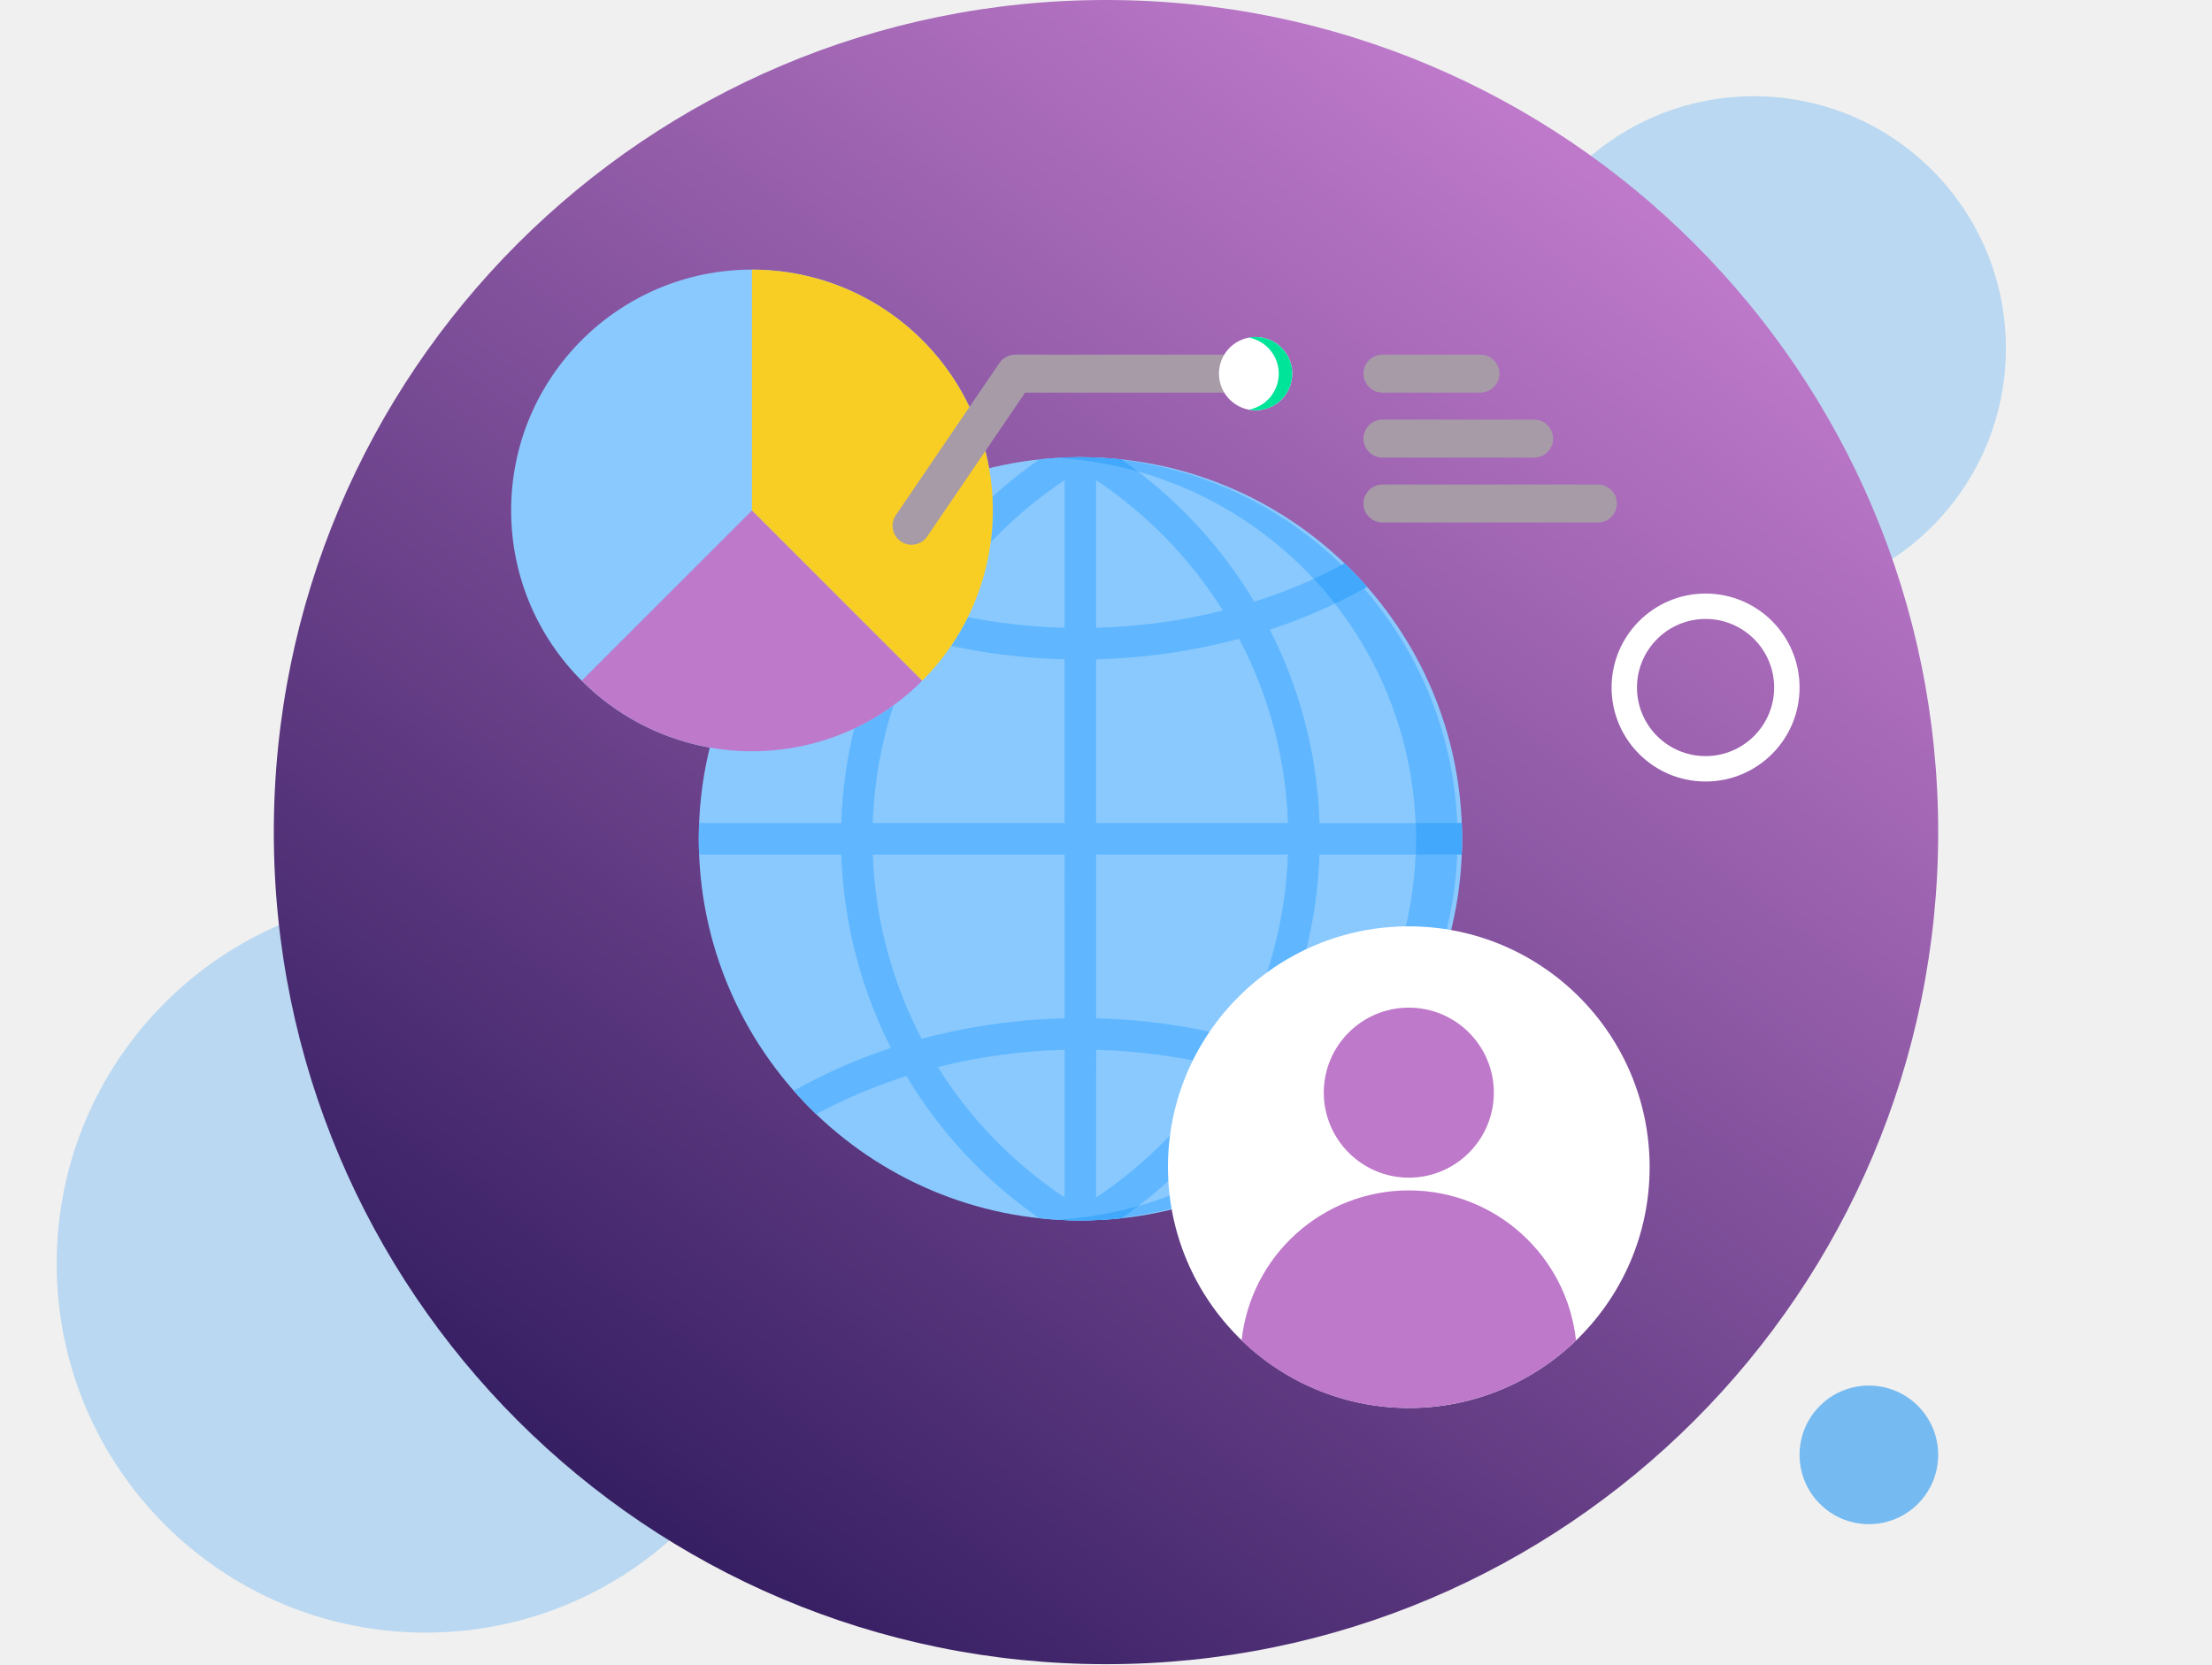
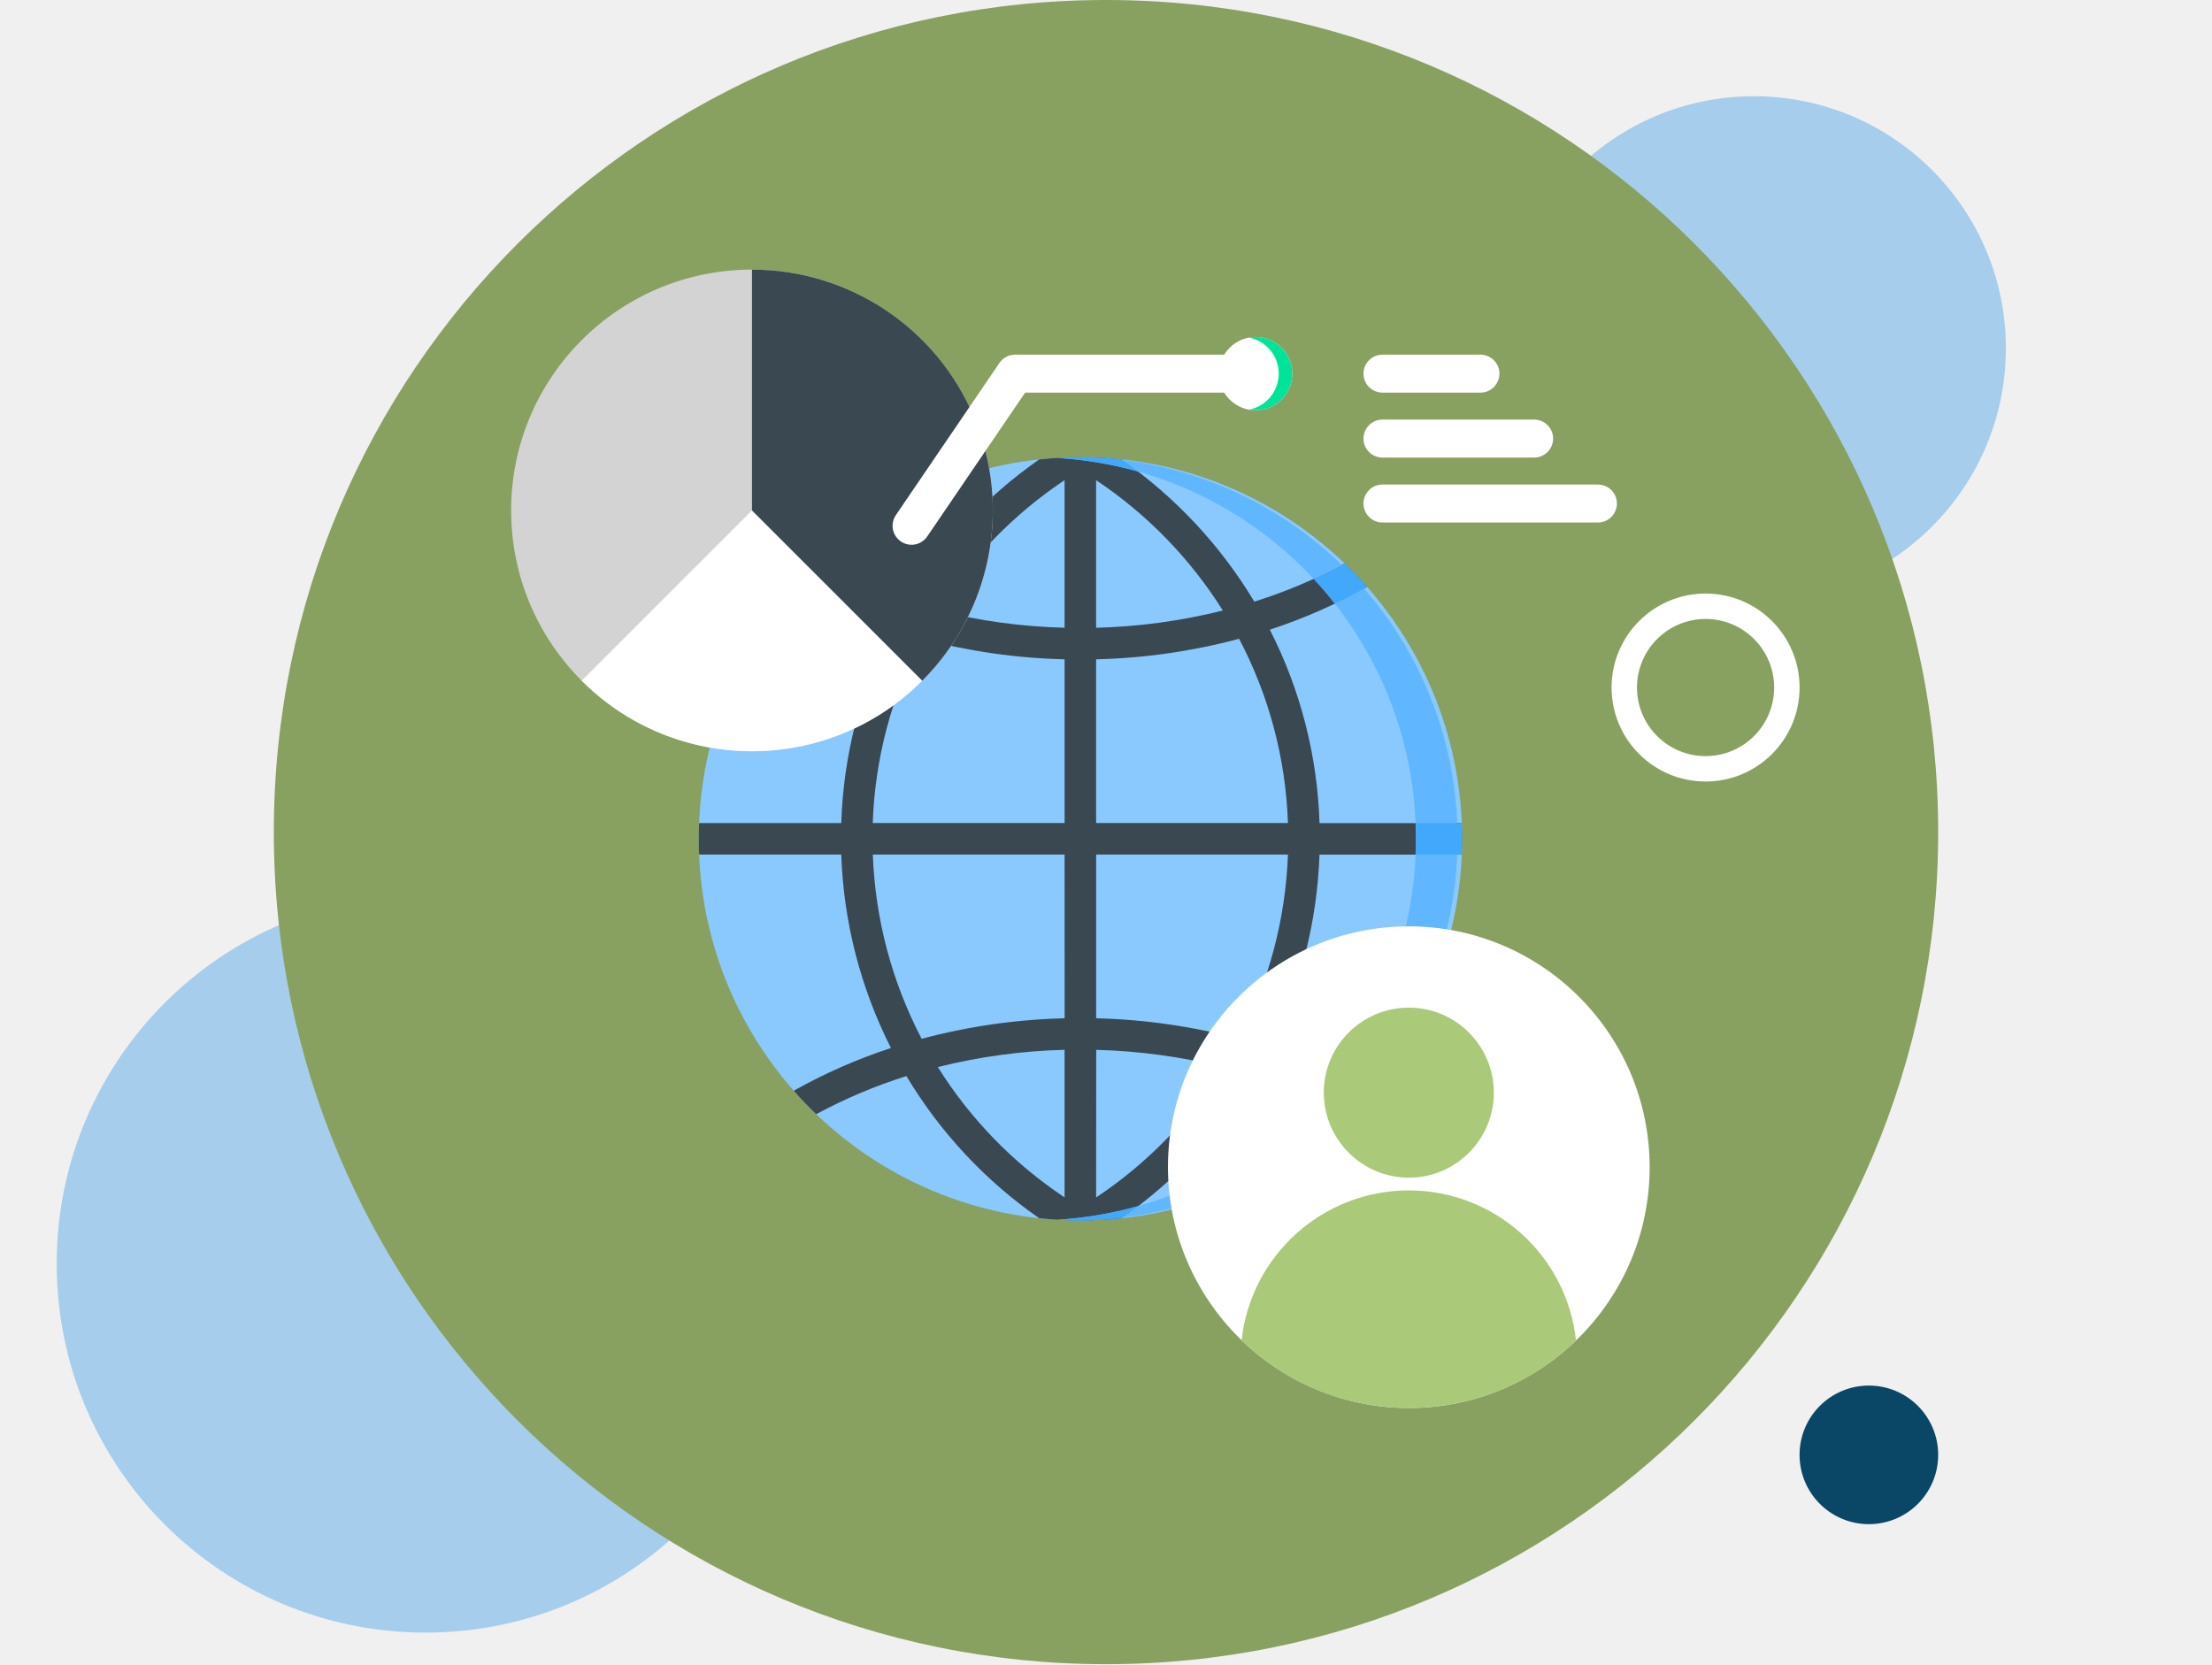
<svg xmlns="http://www.w3.org/2000/svg" width="295" height="221.965" viewBox="0 0 295 221.965">
-   <defs>
-     <linearGradient id="linear-gradient" x1="0.814" y1="0.117" x2="0.236" y2="0.921" gradientUnits="objectBoundingBox">
-       <stop offset="0" stop-color="#be79ca" />
-       <stop offset="1" stop-color="#371f63" />
-     </linearGradient>
-   </defs>
-   <g id="Grupo_1102801" data-name="Grupo 1102801" transform="translate(-285.047 -1705.301)">
-     <g id="Grupo_1102746" data-name="Grupo 1102746" transform="translate(54.632 -2914.699)">
+   <g id="Grupo_1204391" data-name="Grupo 1204391" transform="translate(-236.047 -1613.923)">
+     <g id="Grupo_1102746" data-name="Grupo 1102746" transform="translate(5.632 -3006.077)">
      <g id="Grupo_1099952" data-name="Grupo 1099952" transform="translate(230.415 4620)">
-         <path id="Trazado_145968" data-name="Trazado 145968" d="M49.2,0A49.2,49.2,0,1,0,98.4,49.2,49.2,49.2,0,0,0,49.2,0Z" transform="translate(7.561 119.354)" fill="#75baf1" opacity="0.444" />
-         <path id="Trazado_145969" data-name="Trazado 145969" d="M33.618,0A33.618,33.618,0,1,0,67.237,33.618,33.618,33.618,0,0,0,33.618,0Z" transform="translate(200.275 12.836)" fill="#75baf1" opacity="0.444" />
+         <path id="Trazado_145968" data-name="Trazado 145968" d="M49.2,0A49.2,49.2,0,1,0,98.4,49.2,49.2,49.2,0,0,0,49.2,0Z" transform="translate(7.561 119.354)" fill="#a6cdec" />
+         <path id="Trazado_145969" data-name="Trazado 145969" d="M33.618,0A33.618,33.618,0,1,0,67.237,33.618,33.618,33.618,0,0,0,33.618,0Z" transform="translate(200.275 12.836)" fill="#a6cdec" />
        <rect id="Rectángulo_34812" data-name="Rectángulo 34812" width="295" height="221.25" transform="translate(0 0.357)" fill="none" />
-         <path id="Trazado_145967" data-name="Trazado 145967" d="M110.983,0A110.983,110.983,0,1,0,221.966,110.983,110.983,110.983,0,0,0,110.983,0Z" transform="translate(36.517 0)" fill="url(#linear-gradient)" />
-         <path id="Trazado_145971" data-name="Trazado 145971" d="M9.243,0a9.243,9.243,0,1,0,9.243,9.243A9.243,9.243,0,0,0,9.243,0Z" transform="translate(239.996 184.805)" fill="#75baf1" />
+         <path id="Trazado_145967" data-name="Trazado 145967" d="M110.983,0A110.983,110.983,0,1,0,221.966,110.983,110.983,110.983,0,0,0,110.983,0Z" transform="translate(36.517 0)" fill="#88a160" />
+         <path id="Trazado_145971" data-name="Trazado 145971" d="M9.243,0a9.243,9.243,0,1,0,9.243,9.243A9.243,9.243,0,0,0,9.243,0Z" transform="translate(239.996 184.805)" fill="#0a4666" />
        <path id="Elipse_4044" data-name="Elipse 4044" d="M12.535,3.388a9.147,9.147,0,1,1-9.147,9.147,9.158,9.158,0,0,1,9.147-9.147m0-3.388A12.535,12.535,0,1,0,25.071,12.535,12.535,12.535,0,0,0,12.535,0Z" transform="translate(214.926 79.167)" fill="#fff" />
      </g>
    </g>
-     <g id="geografico" transform="translate(338.219 1726.263)">
+     <g id="geografico" transform="translate(289.219 1634.885)">
      <g id="Grupo_1102790" data-name="Grupo 1102790" transform="translate(40.016 40.019)">
        <path id="Trazado_877257" data-name="Trazado 877257" d="M144.991,94.1A50.9,50.9,0,1,1,94.1,145a50.9,50.9,0,0,1,50.9-50.9Z" transform="translate(-94.095 -94.099)" fill="#8ac9fe" fill-rule="evenodd" />
-         <path id="Trazado_877258" data-name="Trazado 877258" d="M144.991,94.1a51.612,51.612,0,0,1,5.491.3,62.149,62.149,0,0,1,17.705,18.963,68.494,68.494,0,0,0,12.038-5.089q1.563,1.5,2.995,3.13a72.259,72.259,0,0,1-12.962,5.7,61.05,61.05,0,0,1,6.627,25.8h18.955c.029.7.047,1.4.047,2.1s-.018,1.405-.047,2.1H176.879a61.77,61.77,0,0,1-6.622,25.795,72.242,72.242,0,0,1,12.963,5.7q-1.431,1.627-2.995,3.13a68.518,68.518,0,0,0-12.032-5.087,61.64,61.64,0,0,1-17.706,18.96,51.16,51.16,0,0,1-10.992,0,61.629,61.629,0,0,1-17.706-18.96,68.5,68.5,0,0,0-12.032,5.087q-1.563-1.5-2.994-3.13a72.217,72.217,0,0,1,12.963-5.7A61.771,61.771,0,0,1,113.1,147.1H94.141c-.028-.7-.047-1.4-.047-2.1s.019-1.405.047-2.1H113.1a61.055,61.055,0,0,1,6.627-25.8,72.265,72.265,0,0,1-12.961-5.7q1.431-1.627,2.995-3.13a68.478,68.478,0,0,0,12.037,5.089A62.138,62.138,0,0,1,139.5,94.394a51.433,51.433,0,0,1,5.491-.3ZM117.3,142.892h25.584V121.056a81.588,81.588,0,0,1-19.068-2.737A56.893,56.893,0,0,0,117.3,142.892Zm29.789,0h25.584a56.889,56.889,0,0,0-6.516-24.573,81.574,81.574,0,0,1-19.068,2.737Zm25.577,4.205H147.094v21.836a81.58,81.58,0,0,1,19.068,2.737A57.559,57.559,0,0,0,172.671,147.1Zm-29.783,0H117.311a57.559,57.559,0,0,0,6.51,24.573,81.61,81.61,0,0,1,19.068-2.737Zm4.206,45.732A57.494,57.494,0,0,0,164,175.445a77.709,77.709,0,0,0-16.9-2.3Zm-4.206-19.69a77.733,77.733,0,0,0-16.905,2.3,57.5,57.5,0,0,0,16.905,17.385Zm0-75.98a57.931,57.931,0,0,0-16.9,17.386,77.722,77.722,0,0,0,16.9,2.3Zm4.206,19.689a77.743,77.743,0,0,0,16.9-2.3,57.928,57.928,0,0,0-16.9-17.386Z" transform="translate(-94.095 -94.098)" fill="#60b7ff" fill-rule="evenodd" />
+         <path id="Trazado_877258" data-name="Trazado 877258" d="M144.991,94.1a51.612,51.612,0,0,1,5.491.3,62.149,62.149,0,0,1,17.705,18.963,68.494,68.494,0,0,0,12.038-5.089q1.563,1.5,2.995,3.13a72.259,72.259,0,0,1-12.962,5.7,61.05,61.05,0,0,1,6.627,25.8h18.955c.029.7.047,1.4.047,2.1s-.018,1.405-.047,2.1H176.879a61.77,61.77,0,0,1-6.622,25.795,72.242,72.242,0,0,1,12.963,5.7q-1.431,1.627-2.995,3.13a68.518,68.518,0,0,0-12.032-5.087,61.64,61.64,0,0,1-17.706,18.96,51.16,51.16,0,0,1-10.992,0,61.629,61.629,0,0,1-17.706-18.96,68.5,68.5,0,0,0-12.032,5.087q-1.563-1.5-2.994-3.13a72.217,72.217,0,0,1,12.963-5.7A61.771,61.771,0,0,1,113.1,147.1H94.141c-.028-.7-.047-1.4-.047-2.1s.019-1.405.047-2.1H113.1a61.055,61.055,0,0,1,6.627-25.8,72.265,72.265,0,0,1-12.961-5.7q1.431-1.627,2.995-3.13a68.478,68.478,0,0,0,12.037,5.089A62.138,62.138,0,0,1,139.5,94.394a51.433,51.433,0,0,1,5.491-.3ZM117.3,142.892h25.584V121.056a81.588,81.588,0,0,1-19.068-2.737A56.893,56.893,0,0,0,117.3,142.892Zm29.789,0h25.584a56.889,56.889,0,0,0-6.516-24.573,81.574,81.574,0,0,1-19.068,2.737Zm25.577,4.205H147.094v21.836a81.58,81.58,0,0,1,19.068,2.737A57.559,57.559,0,0,0,172.671,147.1Zm-29.783,0H117.311a57.559,57.559,0,0,0,6.51,24.573,81.61,81.61,0,0,1,19.068-2.737Zm4.206,45.732A57.494,57.494,0,0,0,164,175.445a77.709,77.709,0,0,0-16.9-2.3Zm-4.206-19.69a77.733,77.733,0,0,0-16.905,2.3,57.5,57.5,0,0,0,16.905,17.385Zm0-75.98a57.931,57.931,0,0,0-16.9,17.386,77.722,77.722,0,0,0,16.9,2.3Zm4.206,19.689a77.743,77.743,0,0,0,16.9-2.3,57.928,57.928,0,0,0-16.9-17.386Z" transform="translate(-94.095 -94.098)" fill="#3a4852" fill-rule="evenodd" />
        <path id="Trazado_877259" data-name="Trazado 877259" d="M248.387,94.1a50.9,50.9,0,0,1,0,101.793c-1.026,0-2.045-.034-3.057-.094a50.894,50.894,0,0,0,0-101.6c1.012-.06,2.031-.094,3.057-.094Z" transform="translate(-197.491 -94.099)" fill="#60b7ff" fill-rule="evenodd" />
        <path id="Trazado_877260" data-name="Trazado 877260" d="M248.387,94.1a51.612,51.612,0,0,1,5.491.3q1.113.778,2.191,1.6a50.767,50.767,0,0,0-10.74-1.8C246.342,94.132,247.361,94.1,248.387,94.1Zm35.234,14.17q1.563,1.5,2.995,3.13-2.092,1.182-4.269,2.22-1.343-1.714-2.829-3.3Q281.609,109.36,283.622,108.268Zm15.615,34.624c.029.7.047,1.4.047,2.1s-.018,1.405-.047,2.1h-6.114c.029-.7.046-1.4.046-2.1s-.017-1.405-.046-2.1Zm-12.621,35.7q-1.431,1.627-2.995,3.13-2.011-1.092-4.1-2.045,1.482-1.592,2.829-3.3Q284.522,177.41,286.616,178.591Zm-32.733,17a51.452,51.452,0,0,1-5.5.3c-1.026,0-2.045-.034-3.057-.094a50.783,50.783,0,0,0,10.753-1.807Q255,194.814,253.883,195.595Z" transform="translate(-197.491 -94.098)" fill="#41a8fc" fill-rule="evenodd" />
      </g>
      <g id="Grupo_1102791" data-name="Grupo 1102791" transform="translate(14.995 14.998)">
-         <circle id="Elipse_11566" data-name="Elipse 11566" cx="32.12" cy="32.12" r="32.12" transform="translate(0)" fill="#8ac9fe" />
-         <path id="Trazado_877261" data-name="Trazado 877261" d="M90.165,139.247a32.1,32.1,0,0,1-45.415,0l22.708-22.708Z" transform="translate(-35.338 -84.419)" fill="#be79ca" fill-rule="evenodd" />
-         <path id="Trazado_877262" data-name="Trazado 877262" d="M116.536,15a32.113,32.113,0,0,1,22.708,54.827L116.536,47.118Z" transform="translate(-84.416 -14.998)" fill="#f9ce24" fill-rule="evenodd" />
-         <path id="Trazado_877263" data-name="Trazado 877263" d="M180.5,75.076a2.531,2.531,0,1,1-4.184-2.848l13.79-20.26a2.531,2.531,0,0,1,2.092-1.107H224.27a2.531,2.531,0,1,1,0,5.061H193.535Z" transform="translate(-124.985 -39.517)" fill="#a79ba7" fill-rule="evenodd" />
+         <path id="Trazado_1261790" data-name="Trazado 1261790" d="M32.12,0A32.12,32.12,0,1,1,0,32.12,32.12,32.12,0,0,1,32.12,0Z" transform="translate(0)" fill="#d3d3d3" />
+         <path id="Trazado_877261" data-name="Trazado 877261" d="M90.165,139.247a32.1,32.1,0,0,1-45.415,0l22.708-22.708Z" transform="translate(-35.338 -84.419)" fill="#fff" fill-rule="evenodd" />
+         <path id="Trazado_877262" data-name="Trazado 877262" d="M116.536,15a32.113,32.113,0,0,1,22.708,54.827L116.536,47.118Z" transform="translate(-84.416 -14.998)" fill="#3a4852" fill-rule="evenodd" />
+         <path id="Trazado_877263" data-name="Trazado 877263" d="M180.5,75.076a2.531,2.531,0,1,1-4.184-2.848l13.79-20.26a2.531,2.531,0,0,1,2.092-1.107H224.27a2.531,2.531,0,1,1,0,5.061H193.535Z" transform="translate(-124.985 -39.517)" fill="#fff" fill-rule="evenodd" />
        <circle id="Elipse_11567" data-name="Elipse 11567" cx="4.889" cy="4.889" r="4.889" transform="translate(94.396 8.986)" fill="#fff" />
        <path id="Trazado_877264" data-name="Trazado 877264" d="M326.017,43.488a4.889,4.889,0,1,1,0,9.612,4.89,4.89,0,0,0,0-9.612Z" transform="translate(-227.633 -34.419)" fill="#00e499" fill-rule="evenodd" />
-         <path id="Trazado_877265" data-name="Trazado 877265" d="M376.717,55.922a2.531,2.531,0,0,1,0-5.061h13.17a2.531,2.531,0,0,1,0,5.061Zm0,8.662a2.531,2.531,0,0,1,0-5.061h20.329a2.531,2.531,0,0,1,0,5.061Zm0,8.662a2.531,2.531,0,0,1,0-5.061h28.834a2.531,2.531,0,0,1,0,5.061Z" transform="translate(-260.565 -39.517)" fill="#a79ba7" fill-rule="evenodd" />
+         <path id="Trazado_877265" data-name="Trazado 877265" d="M376.717,55.922a2.531,2.531,0,0,1,0-5.061h13.17a2.531,2.531,0,0,1,0,5.061Zm0,8.662a2.531,2.531,0,0,1,0-5.061h20.329a2.531,2.531,0,0,1,0,5.061Zm0,8.662a2.531,2.531,0,0,1,0-5.061h28.834a2.531,2.531,0,0,1,0,5.061Z" transform="translate(-260.565 -39.517)" fill="#fff" fill-rule="evenodd" />
      </g>
      <g id="Grupo_1102792" data-name="Grupo 1102792" transform="translate(102.588 102.593)">
        <path id="Trazado_877266" data-name="Trazado 877266" d="M324.028,356.156a32.121,32.121,0,1,0-32.123-32.119A32.184,32.184,0,0,0,324.028,356.156Z" transform="translate(-291.905 -291.914)" fill="#fff" fill-rule="evenodd" />
-         <path id="Trazado_877268" data-name="Trazado 877268" d="M345.248,403.25a22.442,22.442,0,0,0-22.3,20.02,32.113,32.113,0,0,0,44.6,0,22.432,22.432,0,0,0-22.3-20.02Z" transform="translate(-313.126 -368.032)" fill="#be79ca" fill-rule="evenodd" />
-         <path id="Trazado_877270" data-name="Trazado 877270" d="M368.946,348.871a11.34,11.34,0,1,0-11.34-11.34A11.364,11.364,0,0,0,368.946,348.871Z" transform="translate(-336.823 -315.348)" fill="#be79ca" fill-rule="evenodd" />
+         <path id="Trazado_877268" data-name="Trazado 877268" d="M345.248,403.25a22.442,22.442,0,0,0-22.3,20.02,32.113,32.113,0,0,0,44.6,0,22.432,22.432,0,0,0-22.3-20.02Z" transform="translate(-313.126 -368.032)" fill="#aaca79" fill-rule="evenodd" />
+         <path id="Trazado_877270" data-name="Trazado 877270" d="M368.946,348.871a11.34,11.34,0,1,0-11.34-11.34A11.364,11.364,0,0,0,368.946,348.871Z" transform="translate(-336.823 -315.348)" fill="#aaca79" fill-rule="evenodd" />
      </g>
    </g>
  </g>
</svg>
